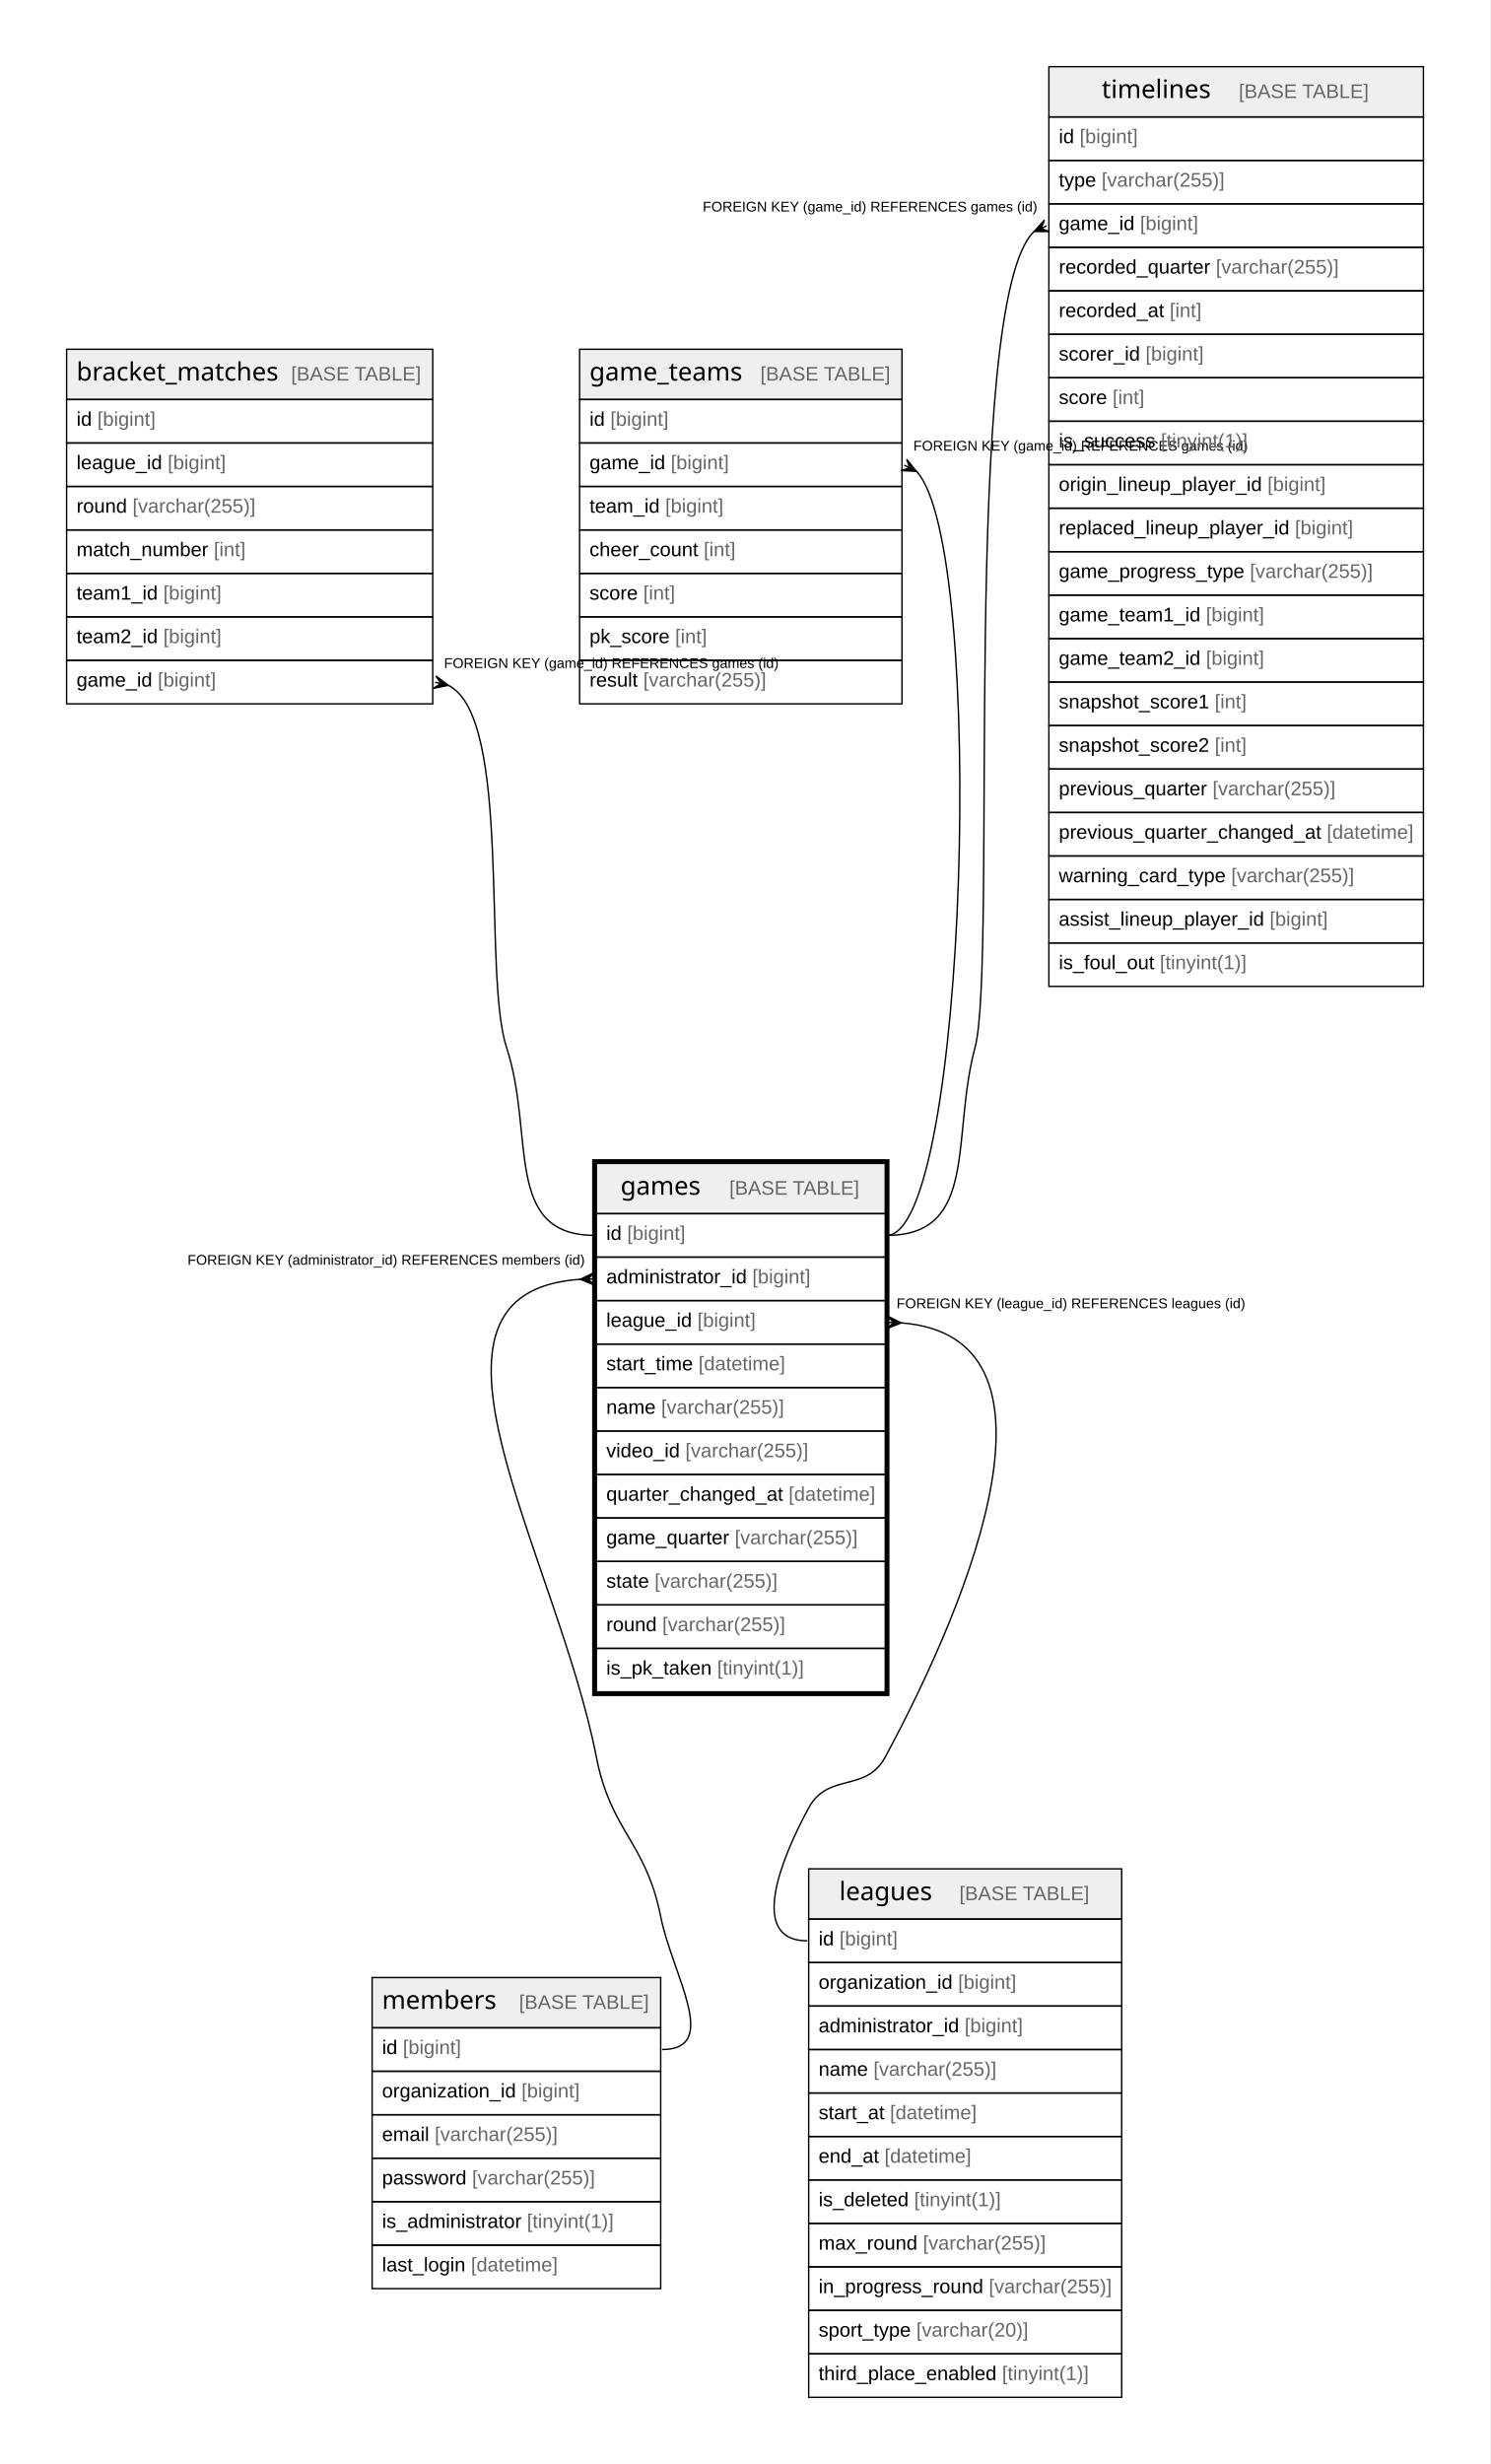
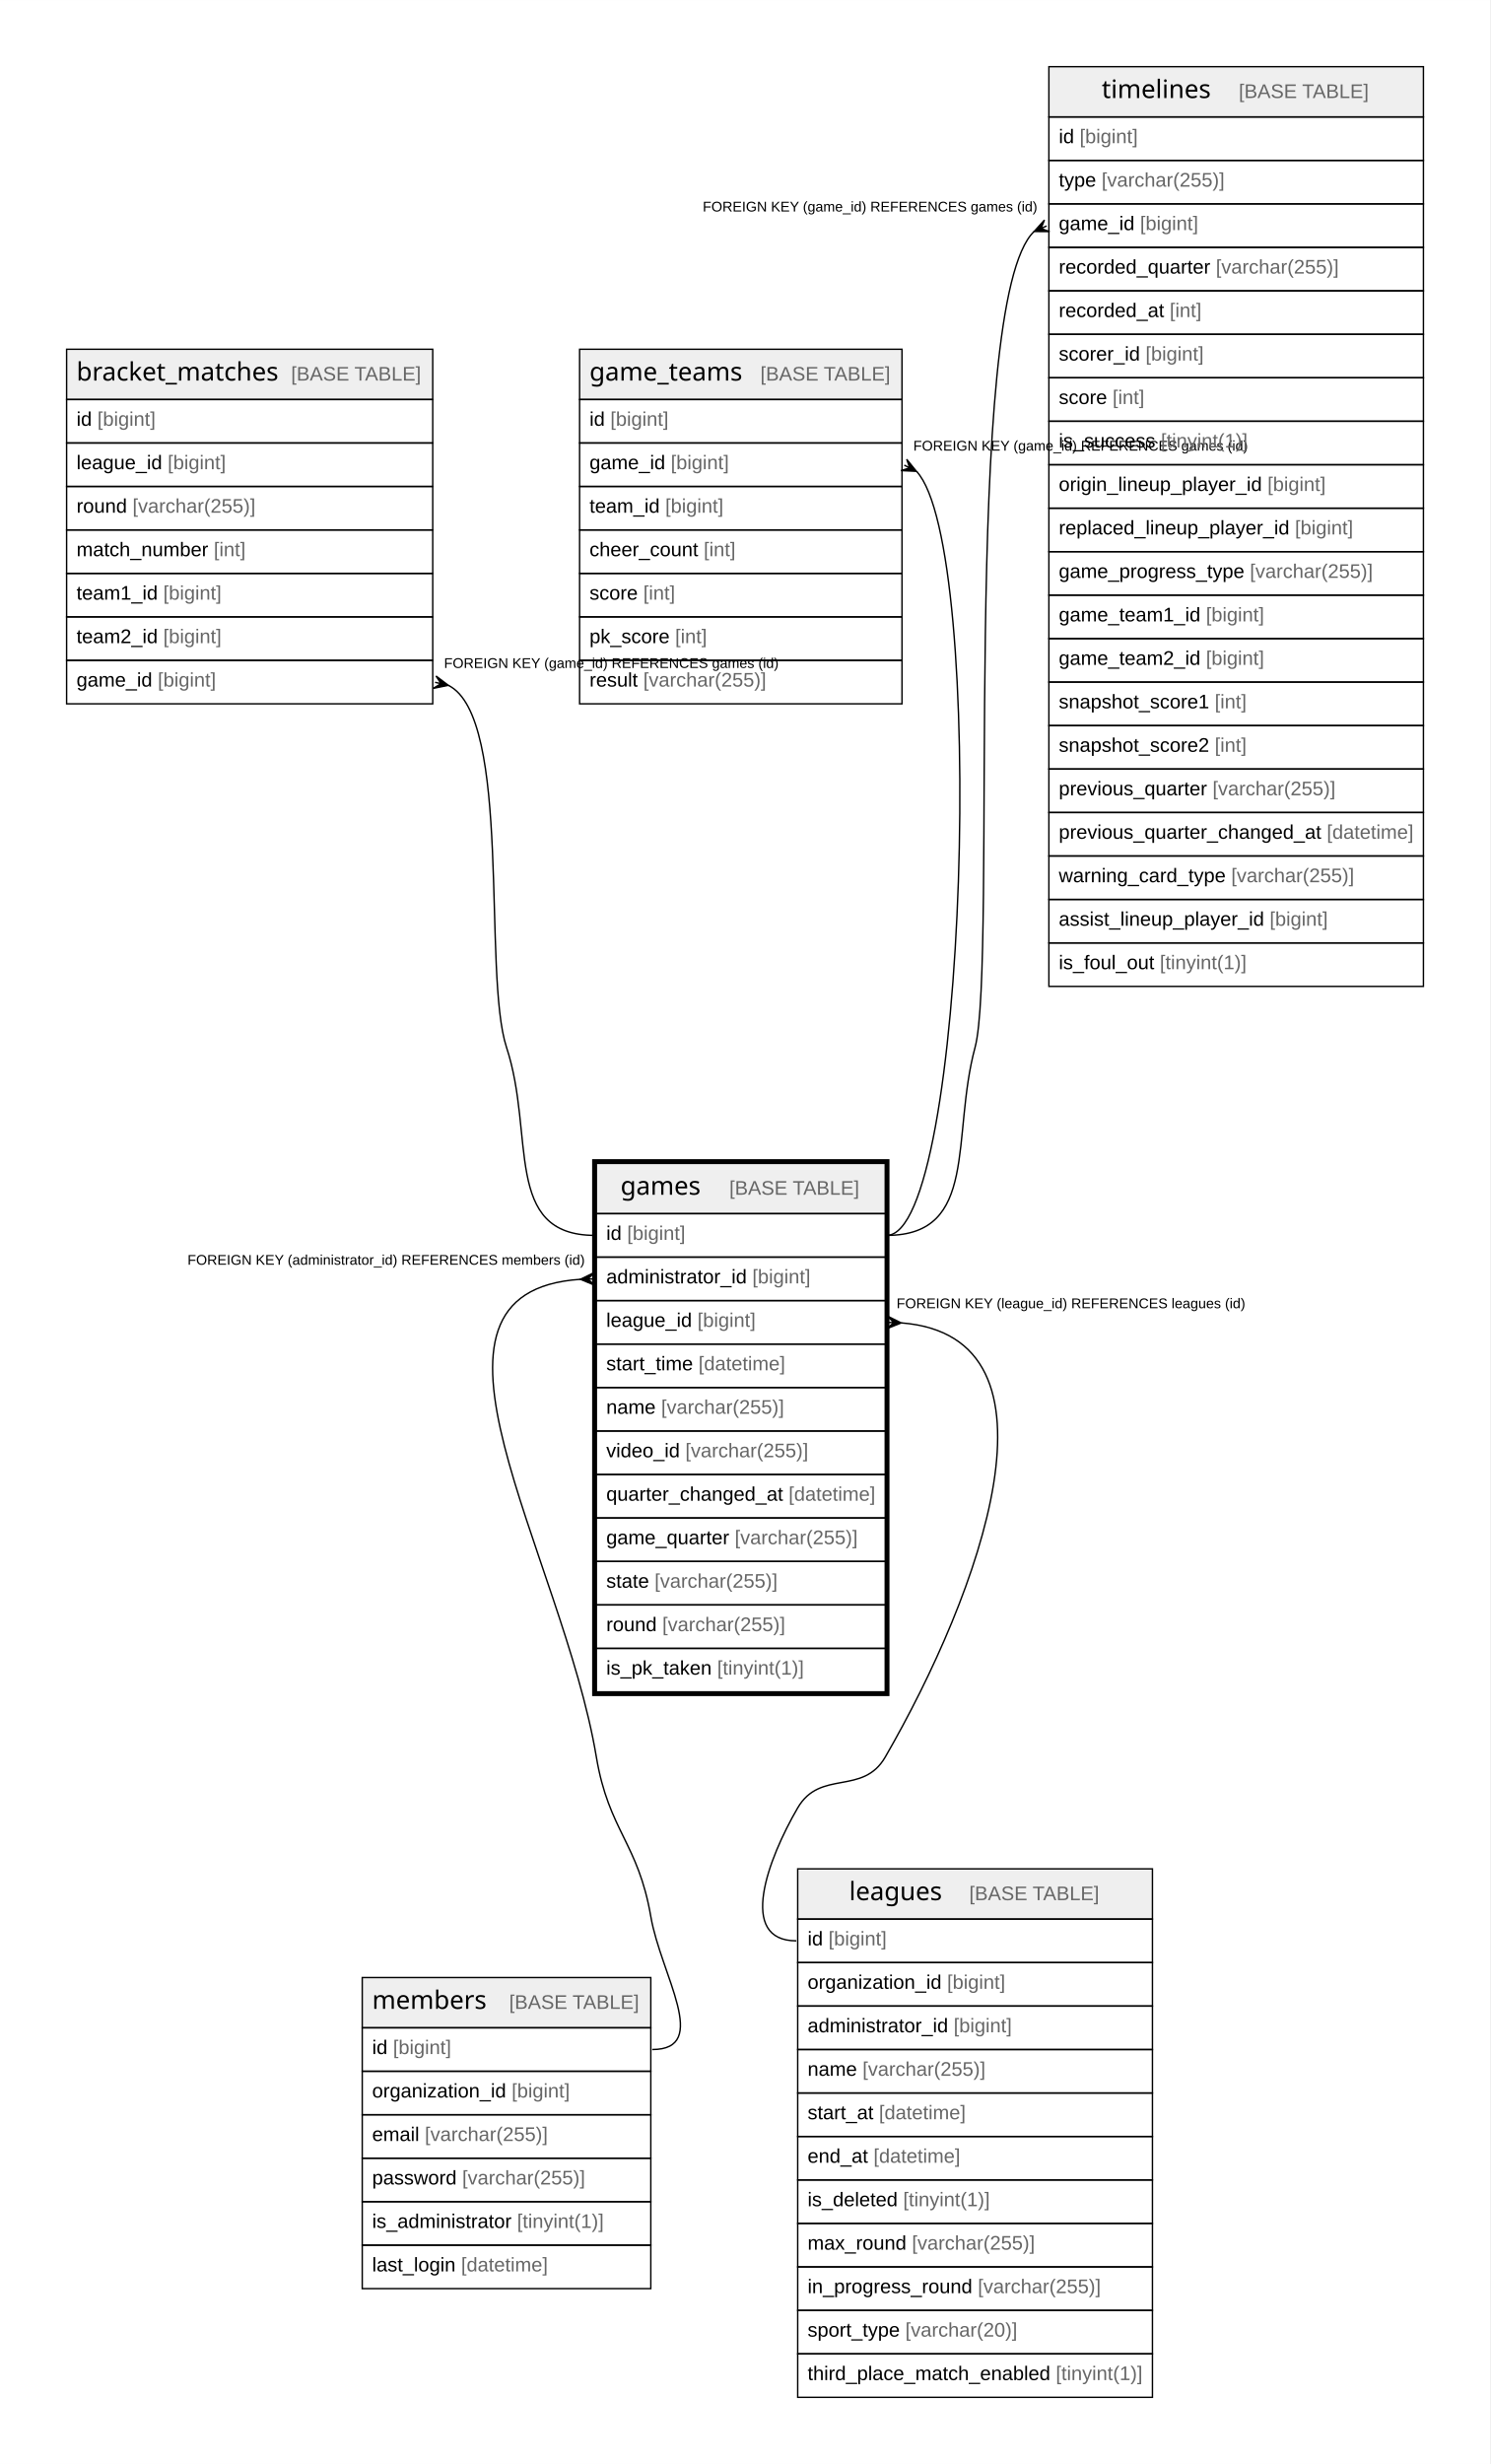
<svg xmlns="http://www.w3.org/2000/svg" width="1056pt" height="1746pt" viewBox="0.00 0.00 1055.81 1745.60">
  <g id="graph0" class="graph" transform="scale(1 1) rotate(0) translate(4 1741.6)">
    <polygon fill="white" stroke="none" points="-4,4 -4,-1741.6 1051.81,-1741.6 1051.81,4 -4,4" />
    <g id="node1" class="node">
      <polygon fill="#efefef" stroke="none" points="418.57,-881.8 418.57,-917.4 623.26,-917.4 623.26,-881.8 418.57,-881.8" />
      <polygon fill="none" stroke="black" points="418.57,-881.8 418.57,-917.4 623.26,-917.4 623.26,-881.8 418.57,-881.8" />
      <text text-anchor="start" x="435.68" y="-895.2" font-family="Arial Bold" font-size="18.00">games</text>
      <text text-anchor="start" x="481.66" y="-895.2" font-family="Arial" font-size="14.00">    </text>
      <text text-anchor="start" x="512.78" y="-895.2" font-family="Arial" font-size="14.00" fill="#666666">[BASE TABLE]</text>
      <polygon fill="none" stroke="black" points="418.57,-851 418.57,-881.8 623.26,-881.8 623.26,-851 418.57,-851" />
      <text text-anchor="start" x="425.57" y="-863.2" font-family="Arial" font-size="14.00">id </text>
      <text text-anchor="start" x="440.36" y="-863.2" font-family="Arial" font-size="14.00" fill="#666666">[bigint]</text>
      <polygon fill="none" stroke="black" points="418.57,-820.2 418.57,-851 623.26,-851 623.26,-820.2 418.57,-820.2" />
      <text text-anchor="start" x="425.57" y="-832.4" font-family="Arial" font-size="14.00">administrator_id </text>
      <text text-anchor="start" x="529.06" y="-832.4" font-family="Arial" font-size="14.00" fill="#666666">[bigint]</text>
      <polygon fill="none" stroke="black" points="418.57,-789.4 418.57,-820.2 623.26,-820.2 623.26,-789.4 418.57,-789.4" />
      <text text-anchor="start" x="425.57" y="-801.6" font-family="Arial" font-size="14.00">league_id </text>
      <text text-anchor="start" x="490.18" y="-801.6" font-family="Arial" font-size="14.00" fill="#666666">[bigint]</text>
      <polygon fill="none" stroke="black" points="418.57,-758.6 418.57,-789.4 623.26,-789.4 623.26,-758.6 418.57,-758.6" />
      <text text-anchor="start" x="425.57" y="-770.8" font-family="Arial" font-size="14.00">start_time </text>
      <text text-anchor="start" x="490.92" y="-770.8" font-family="Arial" font-size="14.00" fill="#666666">[datetime]</text>
      <polygon fill="none" stroke="black" points="418.57,-727.8 418.57,-758.6 623.26,-758.6 623.26,-727.8 418.57,-727.8" />
      <text text-anchor="start" x="425.57" y="-740" font-family="Arial" font-size="14.00">name </text>
      <text text-anchor="start" x="464.48" y="-740" font-family="Arial" font-size="14.00" fill="#666666">[varchar(255)]</text>
      <polygon fill="none" stroke="black" points="418.57,-697 418.57,-727.8 623.26,-727.8 623.26,-697 418.57,-697" />
      <text text-anchor="start" x="425.57" y="-709.2" font-family="Arial" font-size="14.00">video_id </text>
      <text text-anchor="start" x="481.61" y="-709.2" font-family="Arial" font-size="14.00" fill="#666666">[varchar(255)]</text>
      <polygon fill="none" stroke="black" points="418.57,-666.2 418.57,-697 623.26,-697 623.26,-666.2 418.57,-666.2" />
      <text text-anchor="start" x="425.57" y="-678.4" font-family="Arial" font-size="14.00">quarter_changed_at </text>
      <text text-anchor="start" x="554.78" y="-678.4" font-family="Arial" font-size="14.00" fill="#666666">[datetime]</text>
      <polygon fill="none" stroke="black" points="418.57,-635.4 418.57,-666.2 623.26,-666.2 623.26,-635.4 418.57,-635.4" />
      <text text-anchor="start" x="425.57" y="-647.6" font-family="Arial" font-size="14.00">game_quarter </text>
      <text text-anchor="start" x="516.62" y="-647.6" font-family="Arial" font-size="14.00" fill="#666666">[varchar(255)]</text>
      <polygon fill="none" stroke="black" points="418.57,-604.6 418.57,-635.4 623.26,-635.4 623.26,-604.6 418.57,-604.6" />
      <text text-anchor="start" x="425.57" y="-616.8" font-family="Arial" font-size="14.00">state </text>
      <text text-anchor="start" x="459.81" y="-616.8" font-family="Arial" font-size="14.00" fill="#666666">[varchar(255)]</text>
      <polygon fill="none" stroke="black" points="418.57,-573.8 418.57,-604.6 623.26,-604.6 623.26,-573.8 418.57,-573.8" />
      <text text-anchor="start" x="425.57" y="-586" font-family="Arial" font-size="14.00">round </text>
      <text text-anchor="start" x="465.27" y="-586" font-family="Arial" font-size="14.00" fill="#666666">[varchar(255)]</text>
      <polygon fill="none" stroke="black" points="418.57,-543 418.57,-573.8 623.26,-573.8 623.26,-543 418.57,-543" />
      <text text-anchor="start" x="425.57" y="-555.2" font-family="Arial" font-size="14.00">is_pk_taken </text>
      <text text-anchor="start" x="504.18" y="-555.2" font-family="Arial" font-size="14.00" fill="#666666">[tinyint(1)]</text>
      <polygon fill="none" stroke="black" stroke-width="3" points="417.07,-541.5 417.07,-918.9 624.76,-918.9 624.76,-541.5 417.07,-541.5" />
    </g>
    <g id="node5" class="node">
-       <polygon fill="#efefef" stroke="none" points="259.68,-305 259.68,-340.6 464.15,-340.6 464.15,-305 259.68,-305" />
-       <polygon fill="none" stroke="black" points="259.68,-305 259.68,-340.6 464.15,-340.6 464.15,-305 259.68,-305" />
-       <text text-anchor="start" x="266.68" y="-318.4" font-family="Arial Bold" font-size="18.00">members</text>
-       <text text-anchor="start" x="332.66" y="-318.4" font-family="Arial" font-size="14.00">    </text>
-       <text text-anchor="start" x="363.78" y="-318.4" font-family="Arial" font-size="14.00" fill="#666666">[BASE TABLE]</text>
-       <polygon fill="none" stroke="black" points="259.68,-274.2 259.68,-305 464.15,-305 464.15,-274.2 259.68,-274.2" />
-       <text text-anchor="start" x="266.68" y="-286.4" font-family="Arial" font-size="14.00">id </text>
-       <text text-anchor="start" x="281.47" y="-286.4" font-family="Arial" font-size="14.00" fill="#666666">[bigint]</text>
-       <polygon fill="none" stroke="black" points="259.68,-243.4 259.68,-274.2 464.15,-274.2 464.15,-243.4 259.68,-243.4" />
-       <text text-anchor="start" x="266.68" y="-255.6" font-family="Arial" font-size="14.00">organization_id </text>
-       <text text-anchor="start" x="365.53" y="-255.6" font-family="Arial" font-size="14.00" fill="#666666">[bigint]</text>
-       <polygon fill="none" stroke="black" points="259.68,-212.6 259.68,-243.4 464.15,-243.4 464.15,-212.6 259.68,-212.6" />
-       <text text-anchor="start" x="266.68" y="-224.8" font-family="Arial" font-size="14.00">email </text>
-       <text text-anchor="start" x="304.02" y="-224.8" font-family="Arial" font-size="14.00" fill="#666666">[varchar(255)]</text>
-       <polygon fill="none" stroke="black" points="259.68,-181.8 259.68,-212.6 464.15,-212.6 464.15,-181.8 259.68,-181.8" />
-       <text text-anchor="start" x="266.68" y="-194" font-family="Arial" font-size="14.00">password </text>
-       <text text-anchor="start" x="330.49" y="-194" font-family="Arial" font-size="14.00" fill="#666666">[varchar(255)]</text>
-       <polygon fill="none" stroke="black" points="259.68,-151 259.68,-181.8 464.15,-181.8 464.15,-151 259.68,-151" />
-       <text text-anchor="start" x="266.68" y="-163.2" font-family="Arial" font-size="14.00">is_administrator </text>
-       <text text-anchor="start" x="369.38" y="-163.2" font-family="Arial" font-size="14.00" fill="#666666">[tinyint(1)]</text>
-       <polygon fill="none" stroke="black" points="259.68,-120.2 259.68,-151 464.15,-151 464.15,-120.2 259.68,-120.2" />
-       <text text-anchor="start" x="266.68" y="-132.4" font-family="Arial" font-size="14.00">last_login </text>
-       <text text-anchor="start" x="329.72" y="-132.4" font-family="Arial" font-size="14.00" fill="#666666">[datetime]</text>
+       <polygon fill="#efefef" stroke="none" points="252.68,-305 252.68,-340.6 457.15,-340.6 457.15,-305 252.68,-305" />
+       <polygon fill="none" stroke="black" points="252.68,-305 252.68,-340.6 457.15,-340.6 457.15,-305 252.68,-305" />
+       <text text-anchor="start" x="259.68" y="-318.4" font-family="Arial Bold" font-size="18.00">members</text>
+       <text text-anchor="start" x="325.66" y="-318.4" font-family="Arial" font-size="14.00">    </text>
+       <text text-anchor="start" x="356.78" y="-318.4" font-family="Arial" font-size="14.00" fill="#666666">[BASE TABLE]</text>
+       <polygon fill="none" stroke="black" points="252.68,-274.2 252.68,-305 457.15,-305 457.15,-274.2 252.68,-274.2" />
+       <text text-anchor="start" x="259.68" y="-286.4" font-family="Arial" font-size="14.00">id </text>
+       <text text-anchor="start" x="274.47" y="-286.4" font-family="Arial" font-size="14.00" fill="#666666">[bigint]</text>
+       <polygon fill="none" stroke="black" points="252.68,-243.4 252.68,-274.2 457.15,-274.2 457.15,-243.4 252.68,-243.4" />
+       <text text-anchor="start" x="259.68" y="-255.6" font-family="Arial" font-size="14.00">organization_id </text>
+       <text text-anchor="start" x="358.53" y="-255.6" font-family="Arial" font-size="14.00" fill="#666666">[bigint]</text>
+       <polygon fill="none" stroke="black" points="252.68,-212.6 252.68,-243.4 457.15,-243.4 457.15,-212.6 252.68,-212.6" />
+       <text text-anchor="start" x="259.68" y="-224.8" font-family="Arial" font-size="14.00">email </text>
+       <text text-anchor="start" x="297.02" y="-224.8" font-family="Arial" font-size="14.00" fill="#666666">[varchar(255)]</text>
+       <polygon fill="none" stroke="black" points="252.68,-181.8 252.68,-212.6 457.15,-212.6 457.15,-181.8 252.68,-181.8" />
+       <text text-anchor="start" x="259.68" y="-194" font-family="Arial" font-size="14.00">password </text>
+       <text text-anchor="start" x="323.49" y="-194" font-family="Arial" font-size="14.00" fill="#666666">[varchar(255)]</text>
+       <polygon fill="none" stroke="black" points="252.68,-151 252.68,-181.8 457.15,-181.8 457.15,-151 252.68,-151" />
+       <text text-anchor="start" x="259.68" y="-163.2" font-family="Arial" font-size="14.00">is_administrator </text>
+       <text text-anchor="start" x="362.38" y="-163.2" font-family="Arial" font-size="14.00" fill="#666666">[tinyint(1)]</text>
+       <polygon fill="none" stroke="black" points="252.68,-120.2 252.68,-151 457.15,-151 457.15,-120.2 252.68,-120.2" />
+       <text text-anchor="start" x="259.68" y="-132.4" font-family="Arial" font-size="14.00">last_login </text>
+       <text text-anchor="start" x="322.72" y="-132.4" font-family="Arial" font-size="14.00" fill="#666666">[datetime]</text>
    </g>
    <g id="edge4" class="edge">
-       <path fill="none" stroke="black" d="M407.43,-835.29C272.69,-826.67 390.34,-641.11 418.57,-496.8 428.97,-443.65 453.55,-436.91 464.15,-383.8 472.34,-342.74 507.02,-289.6 465.15,-289.6" />
+       <path fill="none" stroke="black" d="M407.43,-835.29C272.87,-826.7 394.27,-641.83 418.57,-496.8 427.34,-444.46 448.18,-436.11 457.15,-383.8 464.22,-342.53 500.02,-289.6 458.15,-289.6" />
      <polygon fill="black" stroke="black" points="407.24,-835.28 417.1,-840.09 412.57,-835.45 416.9,-835.58 416.9,-835.58 416.9,-835.58 412.57,-835.45 417.37,-831.09 407.24,-835.28" />
      <text text-anchor="start" x="128.85" y="-845.6" font-family="Arial" font-size="10.00">FOREIGN KEY (administrator_id) REFERENCES members (id)</text>
    </g>
    <g id="node6" class="node">
-       <polygon fill="#efefef" stroke="none" points="569.02,-382 569.02,-417.6 790.8,-417.6 790.8,-382 569.02,-382" />
-       <polygon fill="none" stroke="black" points="569.02,-382 569.02,-417.6 790.8,-417.6 790.8,-382 569.02,-382" />
-       <text text-anchor="start" x="590.68" y="-395.4" font-family="Arial Bold" font-size="18.00">leagues</text>
-       <text text-anchor="start" x="644.66" y="-395.4" font-family="Arial" font-size="14.00">    </text>
-       <text text-anchor="start" x="675.77" y="-395.4" font-family="Arial" font-size="14.00" fill="#666666">[BASE TABLE]</text>
-       <polygon fill="none" stroke="black" points="569.02,-351.2 569.02,-382 790.8,-382 790.8,-351.2 569.02,-351.2" />
-       <text text-anchor="start" x="576.02" y="-363.4" font-family="Arial" font-size="14.00">id </text>
-       <text text-anchor="start" x="590.81" y="-363.4" font-family="Arial" font-size="14.00" fill="#666666">[bigint]</text>
-       <polygon fill="none" stroke="black" points="569.02,-320.4 569.02,-351.2 790.8,-351.2 790.8,-320.4 569.02,-320.4" />
-       <text text-anchor="start" x="576.02" y="-332.6" font-family="Arial" font-size="14.00">organization_id </text>
-       <text text-anchor="start" x="674.87" y="-332.6" font-family="Arial" font-size="14.00" fill="#666666">[bigint]</text>
-       <polygon fill="none" stroke="black" points="569.02,-289.6 569.02,-320.4 790.8,-320.4 790.8,-289.6 569.02,-289.6" />
-       <text text-anchor="start" x="576.02" y="-301.8" font-family="Arial" font-size="14.00">administrator_id </text>
-       <text text-anchor="start" x="679.51" y="-301.8" font-family="Arial" font-size="14.00" fill="#666666">[bigint]</text>
-       <polygon fill="none" stroke="black" points="569.02,-258.8 569.02,-289.6 790.8,-289.6 790.8,-258.8 569.02,-258.8" />
-       <text text-anchor="start" x="576.02" y="-271" font-family="Arial" font-size="14.00">name </text>
-       <text text-anchor="start" x="614.93" y="-271" font-family="Arial" font-size="14.00" fill="#666666">[varchar(255)]</text>
-       <polygon fill="none" stroke="black" points="569.02,-228 569.02,-258.8 790.8,-258.8 790.8,-228 569.02,-228" />
-       <text text-anchor="start" x="576.02" y="-240.2" font-family="Arial" font-size="14.00">start_at </text>
-       <text text-anchor="start" x="626.6" y="-240.2" font-family="Arial" font-size="14.00" fill="#666666">[datetime]</text>
-       <polygon fill="none" stroke="black" points="569.02,-197.2 569.02,-228 790.8,-228 790.8,-197.2 569.02,-197.2" />
-       <text text-anchor="start" x="576.02" y="-209.4" font-family="Arial" font-size="14.00">end_at </text>
-       <text text-anchor="start" x="622.73" y="-209.4" font-family="Arial" font-size="14.00" fill="#666666">[datetime]</text>
-       <polygon fill="none" stroke="black" points="569.02,-166.4 569.02,-197.2 790.8,-197.2 790.8,-166.4 569.02,-166.4" />
-       <text text-anchor="start" x="576.02" y="-178.6" font-family="Arial" font-size="14.00">is_deleted </text>
-       <text text-anchor="start" x="643.74" y="-178.6" font-family="Arial" font-size="14.00" fill="#666666">[tinyint(1)]</text>
-       <polygon fill="none" stroke="black" points="569.02,-135.6 569.02,-166.4 790.8,-166.4 790.8,-135.6 569.02,-135.6" />
-       <text text-anchor="start" x="576.02" y="-147.8" font-family="Arial" font-size="14.00">max_round </text>
-       <text text-anchor="start" x="649.95" y="-147.8" font-family="Arial" font-size="14.00" fill="#666666">[varchar(255)]</text>
-       <polygon fill="none" stroke="black" points="569.02,-104.8 569.02,-135.6 790.8,-135.6 790.8,-104.8 569.02,-104.8" />
-       <text text-anchor="start" x="576.02" y="-117" font-family="Arial" font-size="14.00">in_progress_round </text>
-       <text text-anchor="start" x="696.66" y="-117" font-family="Arial" font-size="14.00" fill="#666666">[varchar(255)]</text>
-       <polygon fill="none" stroke="black" points="569.02,-74 569.02,-104.8 790.8,-104.8 790.8,-74 569.02,-74" />
-       <text text-anchor="start" x="576.02" y="-86.2" font-family="Arial" font-size="14.00">sport_type </text>
-       <text text-anchor="start" x="645.29" y="-86.2" font-family="Arial" font-size="14.00" fill="#666666">[varchar(20)]</text>
-       <polygon fill="none" stroke="black" points="569.02,-43.2 569.02,-74 790.8,-74 790.8,-43.2 569.02,-43.2" />
-       <text text-anchor="start" x="576.02" y="-55.4" font-family="Arial" font-size="14.00">third_place_enabled </text>
-       <text text-anchor="start" x="706.02" y="-55.4" font-family="Arial" font-size="14.00" fill="#666666">[tinyint(1)]</text>
+       <polygon fill="#efefef" stroke="none" points="561.23,-382 561.23,-417.6 812.6,-417.6 812.6,-382 561.23,-382" />
+       <polygon fill="none" stroke="black" points="561.23,-382 561.23,-417.6 812.6,-417.6 812.6,-382 561.23,-382" />
+       <text text-anchor="start" x="597.68" y="-395.4" font-family="Arial Bold" font-size="18.00">leagues</text>
+       <text text-anchor="start" x="651.66" y="-395.4" font-family="Arial" font-size="14.00">    </text>
+       <text text-anchor="start" x="682.77" y="-395.4" font-family="Arial" font-size="14.00" fill="#666666">[BASE TABLE]</text>
+       <polygon fill="none" stroke="black" points="561.23,-351.2 561.23,-382 812.6,-382 812.6,-351.2 561.23,-351.2" />
+       <text text-anchor="start" x="568.23" y="-363.4" font-family="Arial" font-size="14.00">id </text>
+       <text text-anchor="start" x="583.02" y="-363.4" font-family="Arial" font-size="14.00" fill="#666666">[bigint]</text>
+       <polygon fill="none" stroke="black" points="561.23,-320.4 561.23,-351.2 812.6,-351.2 812.6,-320.4 561.23,-320.4" />
+       <text text-anchor="start" x="568.23" y="-332.6" font-family="Arial" font-size="14.00">organization_id </text>
+       <text text-anchor="start" x="667.08" y="-332.6" font-family="Arial" font-size="14.00" fill="#666666">[bigint]</text>
+       <polygon fill="none" stroke="black" points="561.23,-289.6 561.23,-320.4 812.6,-320.4 812.6,-289.6 561.23,-289.6" />
+       <text text-anchor="start" x="568.23" y="-301.8" font-family="Arial" font-size="14.00">administrator_id </text>
+       <text text-anchor="start" x="671.72" y="-301.8" font-family="Arial" font-size="14.00" fill="#666666">[bigint]</text>
+       <polygon fill="none" stroke="black" points="561.23,-258.8 561.23,-289.6 812.6,-289.6 812.6,-258.8 561.23,-258.8" />
+       <text text-anchor="start" x="568.23" y="-271" font-family="Arial" font-size="14.00">name </text>
+       <text text-anchor="start" x="607.14" y="-271" font-family="Arial" font-size="14.00" fill="#666666">[varchar(255)]</text>
+       <polygon fill="none" stroke="black" points="561.23,-228 561.23,-258.8 812.6,-258.8 812.6,-228 561.23,-228" />
+       <text text-anchor="start" x="568.23" y="-240.2" font-family="Arial" font-size="14.00">start_at </text>
+       <text text-anchor="start" x="618.81" y="-240.2" font-family="Arial" font-size="14.00" fill="#666666">[datetime]</text>
+       <polygon fill="none" stroke="black" points="561.23,-197.2 561.23,-228 812.6,-228 812.6,-197.2 561.23,-197.2" />
+       <text text-anchor="start" x="568.23" y="-209.4" font-family="Arial" font-size="14.00">end_at </text>
+       <text text-anchor="start" x="614.94" y="-209.4" font-family="Arial" font-size="14.00" fill="#666666">[datetime]</text>
+       <polygon fill="none" stroke="black" points="561.23,-166.4 561.23,-197.2 812.6,-197.2 812.6,-166.4 561.23,-166.4" />
+       <text text-anchor="start" x="568.23" y="-178.6" font-family="Arial" font-size="14.00">is_deleted </text>
+       <text text-anchor="start" x="635.95" y="-178.6" font-family="Arial" font-size="14.00" fill="#666666">[tinyint(1)]</text>
+       <polygon fill="none" stroke="black" points="561.23,-135.6 561.23,-166.4 812.6,-166.4 812.6,-135.6 561.23,-135.6" />
+       <text text-anchor="start" x="568.23" y="-147.8" font-family="Arial" font-size="14.00">max_round </text>
+       <text text-anchor="start" x="642.16" y="-147.8" font-family="Arial" font-size="14.00" fill="#666666">[varchar(255)]</text>
+       <polygon fill="none" stroke="black" points="561.23,-104.8 561.23,-135.6 812.6,-135.6 812.6,-104.8 561.23,-104.8" />
+       <text text-anchor="start" x="568.23" y="-117" font-family="Arial" font-size="14.00">in_progress_round </text>
+       <text text-anchor="start" x="688.87" y="-117" font-family="Arial" font-size="14.00" fill="#666666">[varchar(255)]</text>
+       <polygon fill="none" stroke="black" points="561.23,-74 561.23,-104.8 812.6,-104.8 812.6,-74 561.23,-74" />
+       <text text-anchor="start" x="568.23" y="-86.2" font-family="Arial" font-size="14.00">sport_type </text>
+       <text text-anchor="start" x="637.49" y="-86.2" font-family="Arial" font-size="14.00" fill="#666666">[varchar(20)]</text>
+       <polygon fill="none" stroke="black" points="561.23,-43.2 561.23,-74 812.6,-74 812.6,-43.2 561.23,-43.2" />
+       <text text-anchor="start" x="568.23" y="-55.4" font-family="Arial" font-size="14.00">third_place_match_enabled </text>
+       <text text-anchor="start" x="744.13" y="-55.4" font-family="Arial" font-size="14.00" fill="#666666">[tinyint(1)]</text>
    </g>
    <g id="edge5" class="edge">
-       <path fill="none" stroke="black" d="M634.65,-804.41C757.3,-794.96 686.45,-614.14 623.26,-496.8 609.54,-471.33 582.84,-486.22 569.02,-460.8 549.04,-424.01 526.16,-366.6 568.02,-366.6" />
-       <polygon fill="black" stroke="black" points="634.58,-804.42 624.42,-800.29 629.25,-804.61 624.93,-804.78 624.93,-804.78 624.93,-804.78 629.25,-804.61 624.76,-809.28 634.58,-804.42" />
+       <path fill="none" stroke="black" d="M634.66,-804.41C757.49,-794.86 689.95,-612.19 623.26,-496.8 607.31,-469.2 577.28,-488.34 561.23,-460.8 540.15,-424.63 518.36,-366.6 560.23,-366.6" />
+       <polygon fill="black" stroke="black" points="634.58,-804.41 624.42,-800.29 629.25,-804.61 624.93,-804.77 624.93,-804.77 624.93,-804.77 629.25,-804.61 624.76,-809.28 634.58,-804.41" />
      <text text-anchor="start" x="631.26" y="-814.8" font-family="Arial" font-size="10.00">FOREIGN KEY (league_id) REFERENCES leagues (id)</text>
    </g>
    <g id="node2" class="node">
      <polygon fill="#efefef" stroke="none" points="43.2,-1458.6 43.2,-1494.2 302.63,-1494.2 302.63,-1458.6 43.2,-1458.6" />
      <polygon fill="none" stroke="black" points="43.2,-1458.6 43.2,-1494.2 302.63,-1494.2 302.63,-1458.6 43.2,-1458.6" />
      <text text-anchor="start" x="50.2" y="-1472" font-family="Arial Bold" font-size="18.00">bracket_matches</text>
      <text text-anchor="start" x="171.14" y="-1472" font-family="Arial" font-size="14.00">    </text>
      <text text-anchor="start" x="202.25" y="-1472" font-family="Arial" font-size="14.00" fill="#666666">[BASE TABLE]</text>
      <polygon fill="none" stroke="black" points="43.2,-1427.8 43.2,-1458.6 302.63,-1458.6 302.63,-1427.8 43.2,-1427.8" />
      <text text-anchor="start" x="50.2" y="-1440" font-family="Arial" font-size="14.00">id </text>
      <text text-anchor="start" x="64.99" y="-1440" font-family="Arial" font-size="14.00" fill="#666666">[bigint]</text>
      <polygon fill="none" stroke="black" points="43.2,-1397 43.2,-1427.8 302.63,-1427.8 302.63,-1397 43.2,-1397" />
      <text text-anchor="start" x="50.2" y="-1409.2" font-family="Arial" font-size="14.00">league_id </text>
      <text text-anchor="start" x="114.81" y="-1409.2" font-family="Arial" font-size="14.00" fill="#666666">[bigint]</text>
      <polygon fill="none" stroke="black" points="43.2,-1366.2 43.2,-1397 302.63,-1397 302.63,-1366.2 43.2,-1366.2" />
      <text text-anchor="start" x="50.2" y="-1378.4" font-family="Arial" font-size="14.00">round </text>
      <text text-anchor="start" x="89.9" y="-1378.4" font-family="Arial" font-size="14.00" fill="#666666">[varchar(255)]</text>
      <polygon fill="none" stroke="black" points="43.2,-1335.4 43.2,-1366.2 302.63,-1366.2 302.63,-1335.4 43.2,-1335.4" />
      <text text-anchor="start" x="50.2" y="-1347.6" font-family="Arial" font-size="14.00">match_number </text>
      <text text-anchor="start" x="147.47" y="-1347.6" font-family="Arial" font-size="14.00" fill="#666666">[int]</text>
      <polygon fill="none" stroke="black" points="43.2,-1304.6 43.2,-1335.4 302.63,-1335.4 302.63,-1304.6 43.2,-1304.6" />
      <text text-anchor="start" x="50.2" y="-1316.8" font-family="Arial" font-size="14.00">team1_id </text>
      <text text-anchor="start" x="111.68" y="-1316.8" font-family="Arial" font-size="14.00" fill="#666666">[bigint]</text>
      <polygon fill="none" stroke="black" points="43.2,-1273.8 43.2,-1304.6 302.63,-1304.6 302.63,-1273.8 43.2,-1273.8" />
      <text text-anchor="start" x="50.2" y="-1286" font-family="Arial" font-size="14.00">team2_id </text>
      <text text-anchor="start" x="111.68" y="-1286" font-family="Arial" font-size="14.00" fill="#666666">[bigint]</text>
      <polygon fill="none" stroke="black" points="43.2,-1243 43.2,-1273.8 302.63,-1273.8 302.63,-1243 43.2,-1243" />
      <text text-anchor="start" x="50.2" y="-1255.2" font-family="Arial" font-size="14.00">game_id </text>
      <text text-anchor="start" x="107.79" y="-1255.2" font-family="Arial" font-size="14.00" fill="#666666">[bigint]</text>
    </g>
    <g id="edge1" class="edge">
      <path fill="none" stroke="black" d="M313.66,-1256.11C359.22,-1233.59 337.75,-1051.82 354.91,-999.6 375.35,-937.45 352.15,-866.4 417.57,-866.4" />
      <polygon fill="black" stroke="black" points="313.7,-1256.1 302.95,-1253.94 308.5,-1257.29 304.28,-1258.25 304.28,-1258.25 304.28,-1258.25 308.5,-1257.29 304.96,-1262.71 313.7,-1256.1" />
      <text text-anchor="start" x="310.63" y="-1268.4" font-family="Arial" font-size="10.00">FOREIGN KEY (game_id) REFERENCES games (id)</text>
    </g>
    <g id="node3" class="node">
      <polygon fill="#efefef" stroke="none" points="406.69,-1458.6 406.69,-1494.2 635.14,-1494.2 635.14,-1458.6 406.69,-1458.6" />
      <polygon fill="none" stroke="black" points="406.69,-1458.6 406.69,-1494.2 635.14,-1494.2 635.14,-1458.6 406.69,-1458.6" />
      <text text-anchor="start" x="413.69" y="-1472" font-family="Arial Bold" font-size="18.00">game_teams</text>
      <text text-anchor="start" x="503.65" y="-1472" font-family="Arial" font-size="14.00">    </text>
      <text text-anchor="start" x="534.77" y="-1472" font-family="Arial" font-size="14.00" fill="#666666">[BASE TABLE]</text>
      <polygon fill="none" stroke="black" points="406.69,-1427.8 406.69,-1458.6 635.14,-1458.6 635.14,-1427.8 406.69,-1427.8" />
      <text text-anchor="start" x="413.69" y="-1440" font-family="Arial" font-size="14.00">id </text>
      <text text-anchor="start" x="428.47" y="-1440" font-family="Arial" font-size="14.00" fill="#666666">[bigint]</text>
      <polygon fill="none" stroke="black" points="406.69,-1397 406.69,-1427.8 635.14,-1427.8 635.14,-1397 406.69,-1397" />
      <text text-anchor="start" x="413.69" y="-1409.2" font-family="Arial" font-size="14.00">game_id </text>
      <text text-anchor="start" x="471.28" y="-1409.2" font-family="Arial" font-size="14.00" fill="#666666">[bigint]</text>
      <polygon fill="none" stroke="black" points="406.69,-1366.2 406.69,-1397 635.14,-1397 635.14,-1366.2 406.69,-1366.2" />
      <text text-anchor="start" x="413.69" y="-1378.4" font-family="Arial" font-size="14.00">team_id </text>
      <text text-anchor="start" x="467.38" y="-1378.4" font-family="Arial" font-size="14.00" fill="#666666">[bigint]</text>
      <polygon fill="none" stroke="black" points="406.69,-1335.4 406.69,-1366.2 635.14,-1366.2 635.14,-1335.4 406.69,-1335.4" />
      <text text-anchor="start" x="413.69" y="-1347.6" font-family="Arial" font-size="14.00">cheer_count </text>
      <text text-anchor="start" x="494.63" y="-1347.6" font-family="Arial" font-size="14.00" fill="#666666">[int]</text>
      <polygon fill="none" stroke="black" points="406.69,-1304.6 406.69,-1335.4 635.14,-1335.4 635.14,-1304.6 406.69,-1304.6" />
      <text text-anchor="start" x="413.69" y="-1316.8" font-family="Arial" font-size="14.00">score </text>
      <text text-anchor="start" x="451.81" y="-1316.8" font-family="Arial" font-size="14.00" fill="#666666">[int]</text>
      <polygon fill="none" stroke="black" points="406.69,-1273.8 406.69,-1304.6 635.14,-1304.6 635.14,-1273.8 406.69,-1273.8" />
      <text text-anchor="start" x="413.69" y="-1286" font-family="Arial" font-size="14.00">pk_score </text>
      <text text-anchor="start" x="474.38" y="-1286" font-family="Arial" font-size="14.00" fill="#666666">[int]</text>
      <polygon fill="none" stroke="black" points="406.69,-1243 406.69,-1273.8 635.14,-1273.8 635.14,-1243 406.69,-1243" />
      <text text-anchor="start" x="413.69" y="-1255.2" font-family="Arial" font-size="14.00">result </text>
      <text text-anchor="start" x="451.81" y="-1255.2" font-family="Arial" font-size="14.00" fill="#666666">[varchar(255)]</text>
    </g>
    <g id="edge2" class="edge">
      <path fill="none" stroke="black" d="M645.45,-1407.68C695.38,-1354.31 681.62,-866.4 624.26,-866.4" />
      <polygon fill="black" stroke="black" points="645.36,-1407.73 634.4,-1408.24 640.6,-1410.14 636.74,-1412.1 636.74,-1412.1 636.74,-1412.1 640.6,-1410.14 638.47,-1416.26 645.36,-1407.73" />
      <text text-anchor="start" x="643.14" y="-1422.4" font-family="Arial" font-size="10.00">FOREIGN KEY (game_id) REFERENCES games (id)</text>
    </g>
    <g id="node4" class="node">
      <polygon fill="#efefef" stroke="none" points="739.22,-1658.8 739.22,-1694.4 1004.61,-1694.4 1004.61,-1658.8 739.22,-1658.8" />
      <polygon fill="none" stroke="black" points="739.22,-1658.8 739.22,-1694.4 1004.61,-1694.4 1004.61,-1658.8 739.22,-1658.8" />
      <text text-anchor="start" x="776.67" y="-1672.2" font-family="Arial Bold" font-size="18.00">timelines</text>
      <text text-anchor="start" x="842.66" y="-1672.2" font-family="Arial" font-size="14.00">    </text>
      <text text-anchor="start" x="873.78" y="-1672.2" font-family="Arial" font-size="14.00" fill="#666666">[BASE TABLE]</text>
      <polygon fill="none" stroke="black" points="739.22,-1628 739.22,-1658.8 1004.61,-1658.8 1004.61,-1628 739.22,-1628" />
      <text text-anchor="start" x="746.22" y="-1640.2" font-family="Arial" font-size="14.00">id </text>
      <text text-anchor="start" x="761" y="-1640.2" font-family="Arial" font-size="14.00" fill="#666666">[bigint]</text>
      <polygon fill="none" stroke="black" points="739.22,-1597.2 739.22,-1628 1004.61,-1628 1004.61,-1597.2 739.22,-1597.2" />
      <text text-anchor="start" x="746.22" y="-1609.4" font-family="Arial" font-size="14.00">type </text>
      <text text-anchor="start" x="776.57" y="-1609.4" font-family="Arial" font-size="14.00" fill="#666666">[varchar(255)]</text>
      <polygon fill="none" stroke="black" points="739.22,-1566.4 739.22,-1597.2 1004.61,-1597.2 1004.61,-1566.4 739.22,-1566.4" />
      <text text-anchor="start" x="746.22" y="-1578.6" font-family="Arial" font-size="14.00">game_id </text>
      <text text-anchor="start" x="803.81" y="-1578.6" font-family="Arial" font-size="14.00" fill="#666666">[bigint]</text>
      <polygon fill="none" stroke="black" points="739.22,-1535.6 739.22,-1566.4 1004.61,-1566.4 1004.61,-1535.6 739.22,-1535.6" />
      <text text-anchor="start" x="746.22" y="-1547.8" font-family="Arial" font-size="14.00">recorded_quarter </text>
      <text text-anchor="start" x="857.51" y="-1547.8" font-family="Arial" font-size="14.00" fill="#666666">[varchar(255)]</text>
      <polygon fill="none" stroke="black" points="739.22,-1504.8 739.22,-1535.6 1004.61,-1535.6 1004.61,-1504.8 739.22,-1504.8" />
      <text text-anchor="start" x="746.22" y="-1517" font-family="Arial" font-size="14.00">recorded_at </text>
      <text text-anchor="start" x="824.82" y="-1517" font-family="Arial" font-size="14.00" fill="#666666">[int]</text>
      <polygon fill="none" stroke="black" points="739.22,-1474 739.22,-1504.8 1004.61,-1504.8 1004.61,-1474 739.22,-1474" />
      <text text-anchor="start" x="746.22" y="-1486.2" font-family="Arial" font-size="14.00">scorer_id </text>
      <text text-anchor="start" x="807.69" y="-1486.2" font-family="Arial" font-size="14.00" fill="#666666">[bigint]</text>
      <polygon fill="none" stroke="black" points="739.22,-1443.2 739.22,-1474 1004.61,-1474 1004.61,-1443.2 739.22,-1443.2" />
      <text text-anchor="start" x="746.22" y="-1455.4" font-family="Arial" font-size="14.00">score </text>
      <text text-anchor="start" x="784.34" y="-1455.4" font-family="Arial" font-size="14.00" fill="#666666">[int]</text>
      <polygon fill="none" stroke="black" points="739.22,-1412.4 739.22,-1443.2 1004.61,-1443.2 1004.61,-1412.4 739.22,-1412.4" />
      <text text-anchor="start" x="746.22" y="-1424.6" font-family="Arial" font-size="14.00">is_success </text>
      <text text-anchor="start" x="818.58" y="-1424.6" font-family="Arial" font-size="14.00" fill="#666666">[tinyint(1)]</text>
      <polygon fill="none" stroke="black" points="739.22,-1381.6 739.22,-1412.4 1004.61,-1412.4 1004.61,-1381.6 739.22,-1381.6" />
      <text text-anchor="start" x="746.22" y="-1393.8" font-family="Arial" font-size="14.00">origin_lineup_player_id </text>
      <text text-anchor="start" x="894.1" y="-1393.8" font-family="Arial" font-size="14.00" fill="#666666">[bigint]</text>
      <polygon fill="none" stroke="black" points="739.22,-1350.8 739.22,-1381.6 1004.61,-1381.6 1004.61,-1350.8 739.22,-1350.8" />
      <text text-anchor="start" x="746.22" y="-1363" font-family="Arial" font-size="14.00">replaced_lineup_player_id </text>
      <text text-anchor="start" x="913.56" y="-1363" font-family="Arial" font-size="14.00" fill="#666666">[bigint]</text>
      <polygon fill="none" stroke="black" points="739.22,-1320 739.22,-1350.8 1004.61,-1350.8 1004.61,-1320 739.22,-1320" />
      <text text-anchor="start" x="746.22" y="-1332.2" font-family="Arial" font-size="14.00">game_progress_type </text>
      <text text-anchor="start" x="881.63" y="-1332.2" font-family="Arial" font-size="14.00" fill="#666666">[varchar(255)]</text>
      <polygon fill="none" stroke="black" points="739.22,-1289.2 739.22,-1320 1004.61,-1320 1004.61,-1289.2 739.22,-1289.2" />
      <text text-anchor="start" x="746.22" y="-1301.4" font-family="Arial" font-size="14.00">game_team1_id </text>
      <text text-anchor="start" x="850.51" y="-1301.4" font-family="Arial" font-size="14.00" fill="#666666">[bigint]</text>
      <polygon fill="none" stroke="black" points="739.22,-1258.4 739.22,-1289.2 1004.61,-1289.2 1004.61,-1258.4 739.22,-1258.4" />
      <text text-anchor="start" x="746.22" y="-1270.6" font-family="Arial" font-size="14.00">game_team2_id </text>
      <text text-anchor="start" x="850.51" y="-1270.6" font-family="Arial" font-size="14.00" fill="#666666">[bigint]</text>
      <polygon fill="none" stroke="black" points="739.22,-1227.6 739.22,-1258.4 1004.61,-1258.4 1004.61,-1227.6 739.22,-1227.6" />
      <text text-anchor="start" x="746.22" y="-1239.8" font-family="Arial" font-size="14.00">snapshot_score1 </text>
      <text text-anchor="start" x="856.73" y="-1239.8" font-family="Arial" font-size="14.00" fill="#666666">[int]</text>
      <polygon fill="none" stroke="black" points="739.22,-1196.8 739.22,-1227.6 1004.61,-1227.6 1004.61,-1196.8 739.22,-1196.8" />
      <text text-anchor="start" x="746.22" y="-1209" font-family="Arial" font-size="14.00">snapshot_score2 </text>
      <text text-anchor="start" x="856.73" y="-1209" font-family="Arial" font-size="14.00" fill="#666666">[int]</text>
      <polygon fill="none" stroke="black" points="739.22,-1166 739.22,-1196.8 1004.61,-1196.8 1004.61,-1166 739.22,-1166" />
      <text text-anchor="start" x="746.22" y="-1178.2" font-family="Arial" font-size="14.00">previous_quarter </text>
      <text text-anchor="start" x="855.17" y="-1178.2" font-family="Arial" font-size="14.00" fill="#666666">[varchar(255)]</text>
      <polygon fill="none" stroke="black" points="739.22,-1135.2 739.22,-1166 1004.61,-1166 1004.61,-1135.2 739.22,-1135.2" />
      <text text-anchor="start" x="746.22" y="-1147.4" font-family="Arial" font-size="14.00">previous_quarter_changed_at </text>
      <text text-anchor="start" x="936.13" y="-1147.4" font-family="Arial" font-size="14.00" fill="#666666">[datetime]</text>
      <polygon fill="none" stroke="black" points="739.22,-1104.4 739.22,-1135.2 1004.61,-1135.2 1004.61,-1104.4 739.22,-1104.4" />
      <text text-anchor="start" x="746.22" y="-1116.6" font-family="Arial" font-size="14.00">warning_card_type </text>
      <text text-anchor="start" x="868.4" y="-1116.6" font-family="Arial" font-size="14.00" fill="#666666">[varchar(255)]</text>
      <polygon fill="none" stroke="black" points="739.22,-1073.6 739.22,-1104.4 1004.61,-1104.4 1004.61,-1073.6 739.22,-1073.6" />
      <text text-anchor="start" x="746.22" y="-1085.8" font-family="Arial" font-size="14.00">assist_lineup_player_id </text>
      <text text-anchor="start" x="895.64" y="-1085.8" font-family="Arial" font-size="14.00" fill="#666666">[bigint]</text>
      <polygon fill="none" stroke="black" points="739.22,-1042.8 739.22,-1073.6 1004.61,-1073.6 1004.61,-1042.8 739.22,-1042.8" />
      <text text-anchor="start" x="746.22" y="-1055" font-family="Arial" font-size="14.00">is_foul_out </text>
      <text text-anchor="start" x="817.82" y="-1055" font-family="Arial" font-size="14.00" fill="#666666">[tinyint(1)]</text>
    </g>
    <g id="edge3" class="edge">
      <path fill="none" stroke="black" d="M728.72,-1577.61C676.37,-1528.28 702.95,-1058.99 686.91,-999.6 669.86,-936.44 689.68,-866.4 624.26,-866.4" />
      <polygon fill="black" stroke="black" points="728.76,-1577.63 736.09,-1585.78 733.64,-1579.78 737.61,-1581.53 737.61,-1581.53 737.61,-1581.53 733.64,-1579.78 739.73,-1577.55 728.76,-1577.63" />
      <text text-anchor="start" x="493.94" y="-1591.8" font-family="Arial" font-size="10.00">FOREIGN KEY (game_id) REFERENCES games (id)</text>
    </g>
  </g>
</svg>
